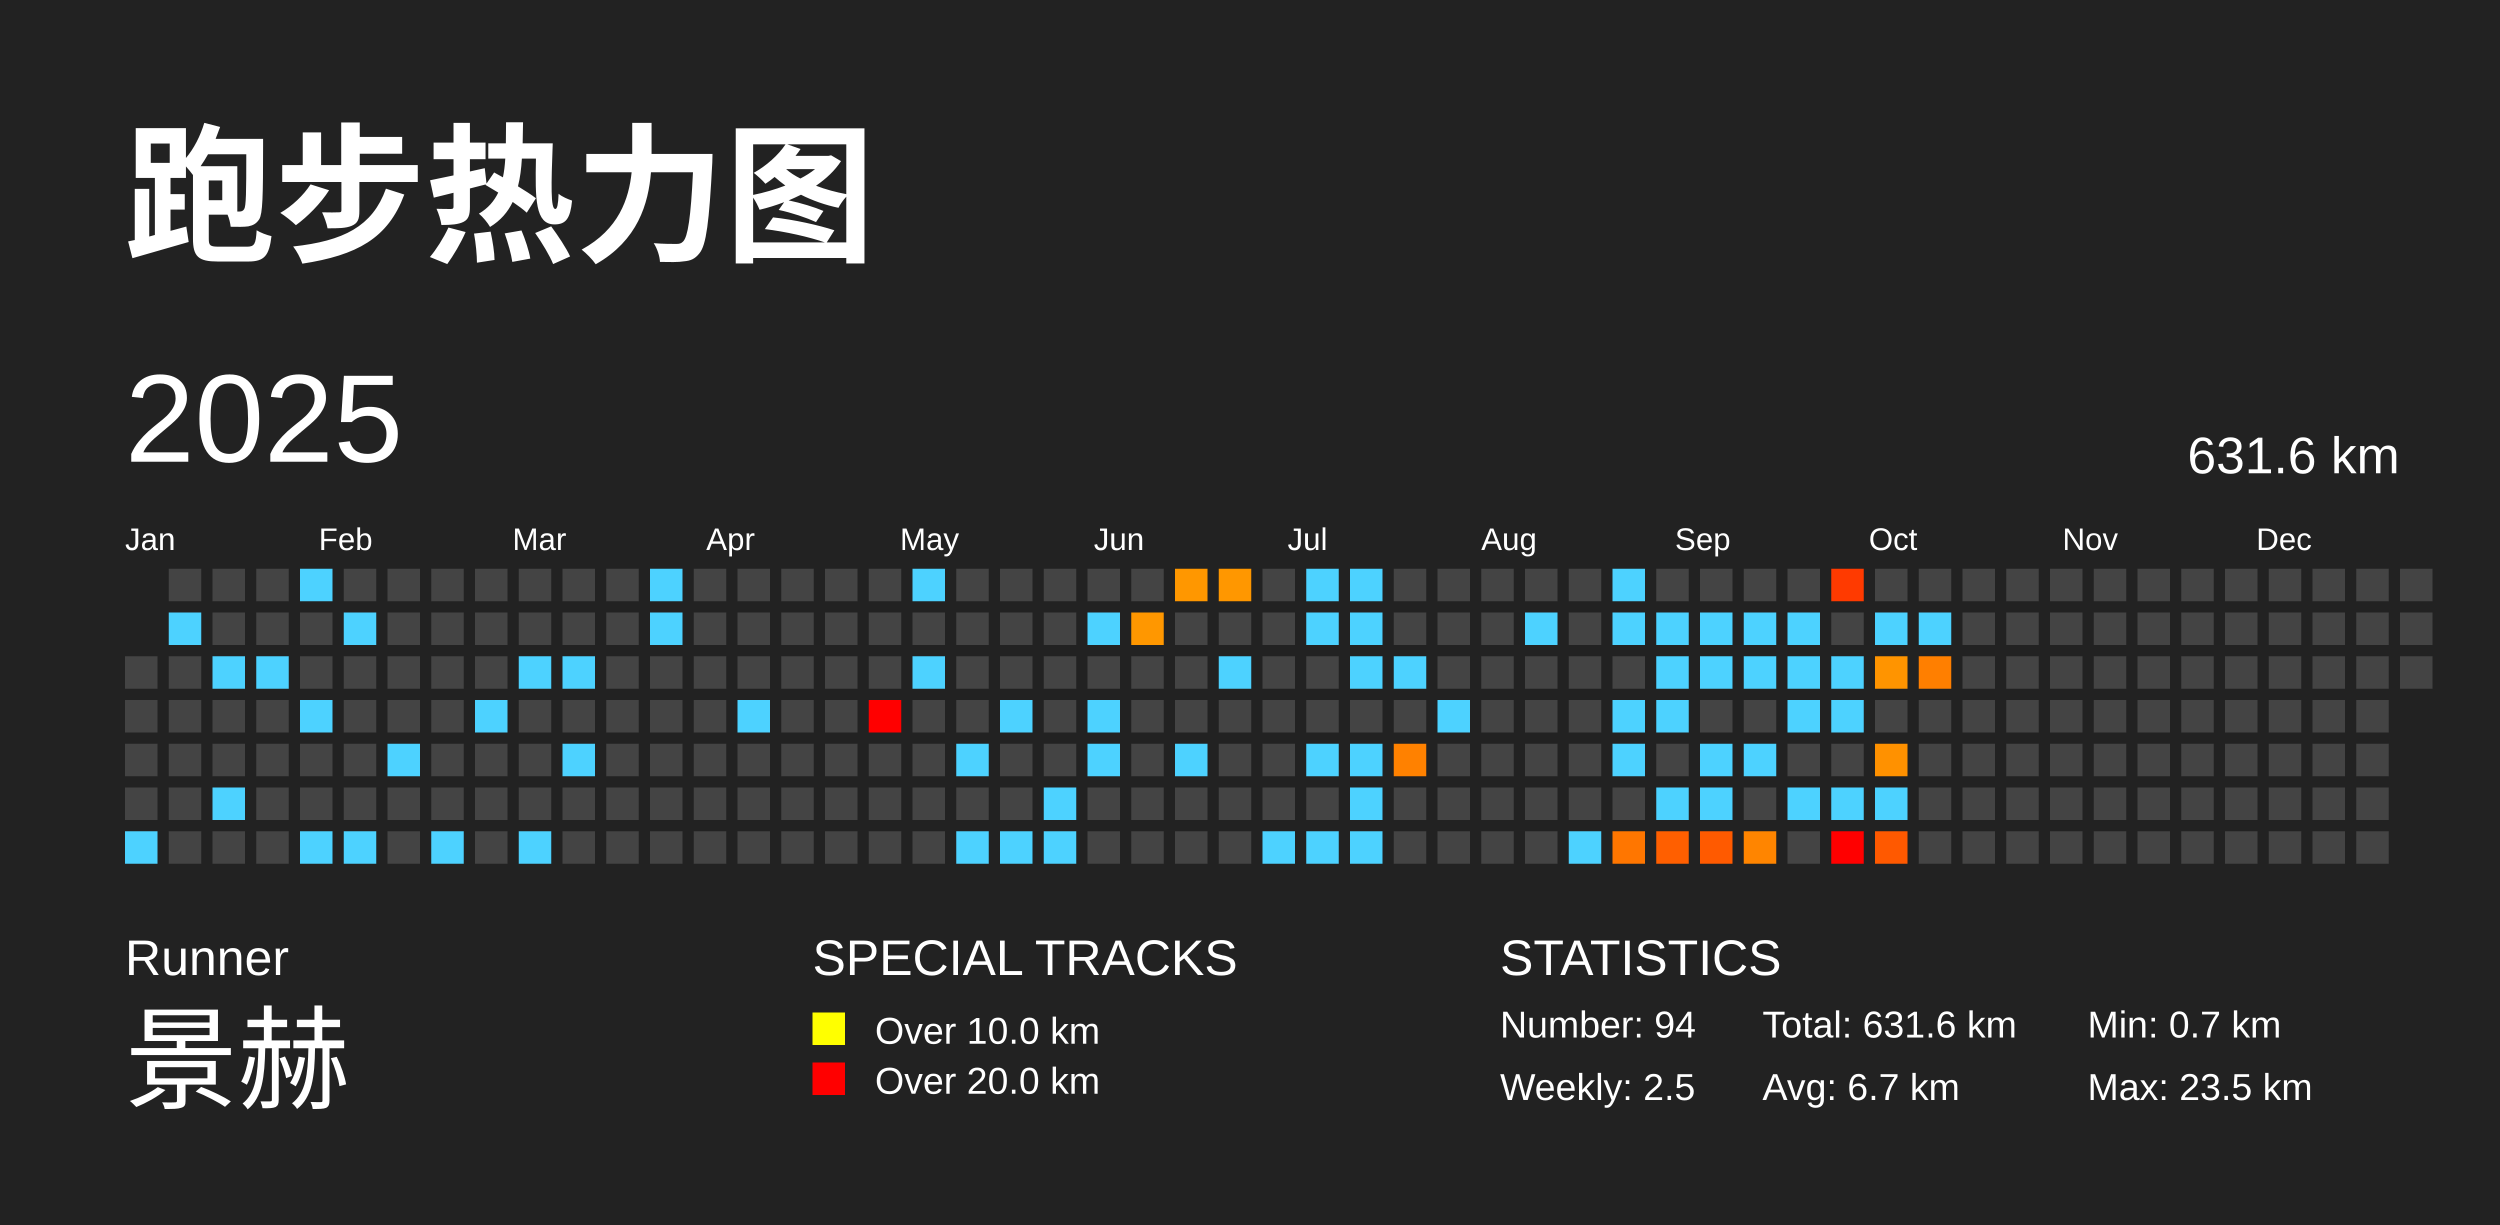
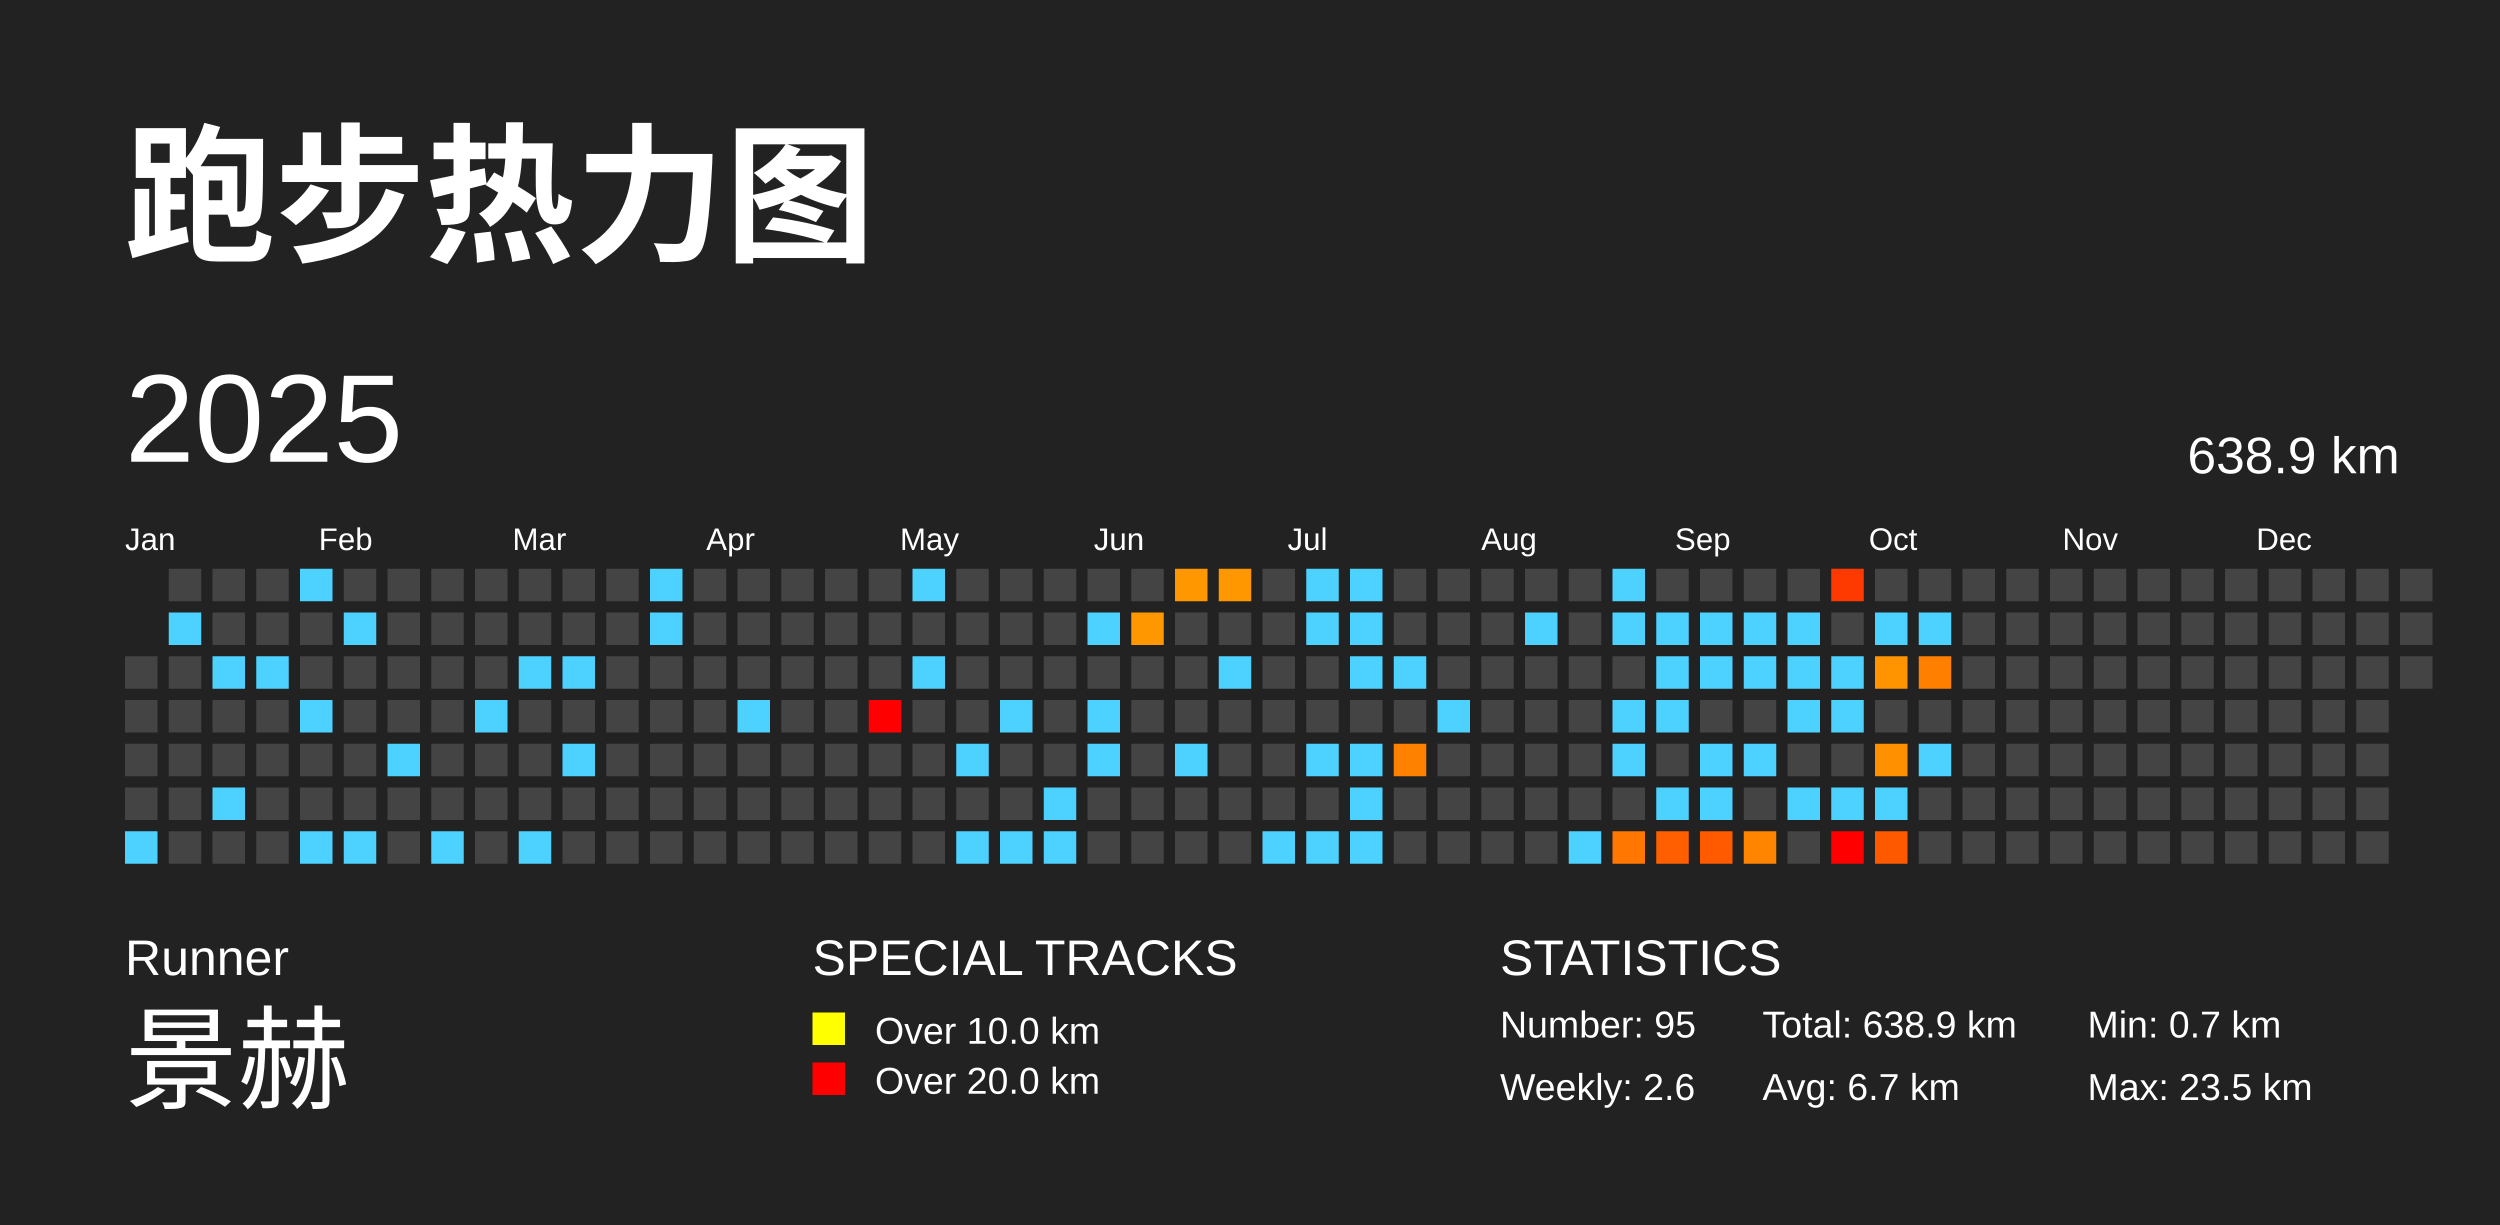
<svg xmlns="http://www.w3.org/2000/svg" baseProfile="full" height="98mm" version="1.1" viewBox="0,0,200,98" width="200mm">
  <defs />
  <rect fill="#222222" height="98" width="200" x="0" y="0" />
  <text fill="#FFFFFF" style="font-size:12px; font-family:Arial; font-weight:bold;" x="10" y="20">跑步热力图</text>
  <text fill="#FFFFFF" style="font-size:4px; font-family:Arial" x="10" y="78">Runner</text>
  <text fill="#FFFFFF" style="font-size:9px; font-family:Arial" x="10" y="88">景赫</text>
  <text fill="#FFFFFF" style="font-size:4px; font-family:Arial" x="65" y="78">SPECIAL TRACKS</text>
  <rect fill="yellow" height="2.6" width="2.6" x="65" y="81" />
  <text fill="#FFFFFF" style="font-size:3px; font-family:Arial" x="70" y="83.5">Over 10.0 km</text>
  <rect fill="red" height="2.6" width="2.6" x="65" y="85" />
  <text fill="#FFFFFF" style="font-size:3px; font-family:Arial" x="70" y="87.5">Over 20.0 km</text>
  <text fill="#FFFFFF" style="font-size:4px; font-family:Arial" x="120" y="78">STATISTICS</text>
-   <text fill="#FFFFFF" style="font-size:3px; font-family:Arial" x="120" y="83">Number: 94</text>
-   <text fill="#FFFFFF" style="font-size:3px; font-family:Arial" x="120" y="88">Weekly: 2.5</text>
-   <text fill="#FFFFFF" style="font-size:3px; font-family:Arial" x="141" y="83">Total: 631.6 km</text>
+   <text fill="#FFFFFF" style="font-size:3px; font-family:Arial" x="120" y="83">Number: 95</text>
+   <text fill="#FFFFFF" style="font-size:3px; font-family:Arial" x="120" y="88">Weekly: 2.6</text>
+   <text fill="#FFFFFF" style="font-size:3px; font-family:Arial" x="141" y="83">Total: 638.9 km</text>
  <text fill="#FFFFFF" style="font-size:3px; font-family:Arial" x="141" y="88">Avg: 6.7 km</text>
  <text fill="#FFFFFF" style="font-size:3px; font-family:Arial" x="167" y="83">Min: 0.7 km</text>
  <text fill="#FFFFFF" style="font-size:3px; font-family:Arial" x="167" y="88">Max: 23.5 km</text>
  <text dominant-baseline="hanging" fill="#FFFFFF" style="font-size:10.0px; font-family:Arial;" x="10" y="30">2025</text>
-   <text dominant-baseline="hanging" fill="#FFFFFF" style="font-size:4.125px; font-family:Arial;" x="175" y="35">631.6 km</text>
+   <text dominant-baseline="hanging" fill="#FFFFFF" style="font-size:4.125px; font-family:Arial;" x="175" y="35">638.9 km</text>
  <text fill="#FFFFFF" style="font-size:2.5px; font-family:Arial" x="10.0" y="44">Jan</text>
  <text fill="#FFFFFF" style="font-size:2.5px; font-family:Arial" x="25.5" y="44">Feb</text>
  <text fill="#FFFFFF" style="font-size:2.5px; font-family:Arial" x="41.0" y="44">Mar</text>
  <text fill="#FFFFFF" style="font-size:2.5px; font-family:Arial" x="56.5" y="44">Apr</text>
  <text fill="#FFFFFF" style="font-size:2.5px; font-family:Arial" x="72.0" y="44">May</text>
  <text fill="#FFFFFF" style="font-size:2.5px; font-family:Arial" x="87.5" y="44">Jun</text>
  <text fill="#FFFFFF" style="font-size:2.5px; font-family:Arial" x="103.0" y="44">Jul</text>
  <text fill="#FFFFFF" style="font-size:2.5px; font-family:Arial" x="118.5" y="44">Aug</text>
  <text fill="#FFFFFF" style="font-size:2.5px; font-family:Arial" x="134.0" y="44">Sep</text>
  <text fill="#FFFFFF" style="font-size:2.5px; font-family:Arial" x="149.5" y="44">Oct</text>
  <text fill="#FFFFFF" style="font-size:2.5px; font-family:Arial" x="165.0" y="44">Nov</text>
  <text fill="#FFFFFF" style="font-size:2.5px; font-family:Arial" x="180.5" y="44">Dec</text>
  <rect fill="#444444" height="2.6" width="2.6" x="10.0" y="52.5" />
  <rect fill="#444444" height="2.6" width="2.6" x="10.0" y="56.0" />
  <rect fill="#444444" height="2.6" width="2.6" x="10.0" y="59.5" />
  <rect fill="#444444" height="2.6" width="2.6" x="10.0" y="63.0" />
  <rect fill="#4dd2ff" height="2.6" width="2.6" x="10.0" y="66.5" />
  <rect fill="#444444" height="2.6" width="2.6" x="13.5" y="45.5" />
  <rect fill="#4dd2ff" height="2.6" width="2.6" x="13.5" y="49.0" />
  <rect fill="#444444" height="2.6" width="2.6" x="13.5" y="52.5" />
  <rect fill="#444444" height="2.6" width="2.6" x="13.5" y="56.0" />
  <rect fill="#444444" height="2.6" width="2.6" x="13.5" y="59.5" />
  <rect fill="#444444" height="2.6" width="2.6" x="13.5" y="63.0" />
  <rect fill="#444444" height="2.6" width="2.6" x="13.5" y="66.5" />
  <rect fill="#444444" height="2.6" width="2.6" x="17.0" y="45.5" />
  <rect fill="#444444" height="2.6" width="2.6" x="17.0" y="49.0" />
  <rect fill="#4dd2ff" height="2.6" width="2.6" x="17.0" y="52.5" />
  <rect fill="#444444" height="2.6" width="2.6" x="17.0" y="56.0" />
  <rect fill="#444444" height="2.6" width="2.6" x="17.0" y="59.5" />
  <rect fill="#4dd2ff" height="2.6" width="2.6" x="17.0" y="63.0" />
  <rect fill="#444444" height="2.6" width="2.6" x="17.0" y="66.5" />
  <rect fill="#444444" height="2.6" width="2.6" x="20.5" y="45.5" />
  <rect fill="#444444" height="2.6" width="2.6" x="20.5" y="49.0" />
  <rect fill="#4dd2ff" height="2.6" width="2.6" x="20.5" y="52.5" />
  <rect fill="#444444" height="2.6" width="2.6" x="20.5" y="56.0" />
  <rect fill="#444444" height="2.6" width="2.6" x="20.5" y="59.5" />
  <rect fill="#444444" height="2.6" width="2.6" x="20.5" y="63.0" />
  <rect fill="#444444" height="2.6" width="2.6" x="20.5" y="66.5" />
  <rect fill="#4dd2ff" height="2.6" width="2.6" x="24.0" y="45.5" />
  <rect fill="#444444" height="2.6" width="2.6" x="24.0" y="49.0" />
  <rect fill="#444444" height="2.6" width="2.6" x="24.0" y="52.5" />
  <rect fill="#4dd2ff" height="2.6" width="2.6" x="24.0" y="56.0" />
  <rect fill="#444444" height="2.6" width="2.6" x="24.0" y="59.5" />
  <rect fill="#444444" height="2.6" width="2.6" x="24.0" y="63.0" />
  <rect fill="#4dd2ff" height="2.6" width="2.6" x="24.0" y="66.5" />
  <rect fill="#444444" height="2.6" width="2.6" x="27.5" y="45.5" />
  <rect fill="#4dd2ff" height="2.6" width="2.6" x="27.5" y="49.0" />
  <rect fill="#444444" height="2.6" width="2.6" x="27.5" y="52.5" />
  <rect fill="#444444" height="2.6" width="2.6" x="27.5" y="56.0" />
  <rect fill="#444444" height="2.6" width="2.6" x="27.5" y="59.5" />
  <rect fill="#444444" height="2.6" width="2.6" x="27.5" y="63.0" />
  <rect fill="#4dd2ff" height="2.6" width="2.6" x="27.5" y="66.5" />
  <rect fill="#444444" height="2.6" width="2.6" x="31.0" y="45.5" />
  <rect fill="#444444" height="2.6" width="2.6" x="31.0" y="49.0" />
  <rect fill="#444444" height="2.6" width="2.6" x="31.0" y="52.5" />
  <rect fill="#444444" height="2.6" width="2.6" x="31.0" y="56.0" />
  <rect fill="#4dd2ff" height="2.6" width="2.6" x="31.0" y="59.5" />
  <rect fill="#444444" height="2.6" width="2.6" x="31.0" y="63.0" />
  <rect fill="#444444" height="2.6" width="2.6" x="31.0" y="66.5" />
  <rect fill="#444444" height="2.6" width="2.6" x="34.5" y="45.5" />
  <rect fill="#444444" height="2.6" width="2.6" x="34.5" y="49.0" />
  <rect fill="#444444" height="2.6" width="2.6" x="34.5" y="52.5" />
  <rect fill="#444444" height="2.6" width="2.6" x="34.5" y="56.0" />
  <rect fill="#444444" height="2.6" width="2.6" x="34.5" y="59.5" />
  <rect fill="#444444" height="2.6" width="2.6" x="34.5" y="63.0" />
  <rect fill="#4dd2ff" height="2.6" width="2.6" x="34.5" y="66.5" />
  <rect fill="#444444" height="2.6" width="2.6" x="38.0" y="45.5" />
  <rect fill="#444444" height="2.6" width="2.6" x="38.0" y="49.0" />
  <rect fill="#444444" height="2.6" width="2.6" x="38.0" y="52.5" />
  <rect fill="#4dd2ff" height="2.6" width="2.6" x="38.0" y="56.0" />
  <rect fill="#444444" height="2.6" width="2.6" x="38.0" y="59.5" />
  <rect fill="#444444" height="2.6" width="2.6" x="38.0" y="63.0" />
  <rect fill="#444444" height="2.6" width="2.6" x="38.0" y="66.5" />
  <rect fill="#444444" height="2.6" width="2.6" x="41.5" y="45.5" />
  <rect fill="#444444" height="2.6" width="2.6" x="41.5" y="49.0" />
  <rect fill="#4dd2ff" height="2.6" width="2.6" x="41.5" y="52.5" />
  <rect fill="#444444" height="2.6" width="2.6" x="41.5" y="56.0" />
  <rect fill="#444444" height="2.6" width="2.6" x="41.5" y="59.5" />
  <rect fill="#444444" height="2.6" width="2.6" x="41.5" y="63.0" />
  <rect fill="#4dd2ff" height="2.6" width="2.6" x="41.5" y="66.5" />
  <rect fill="#444444" height="2.6" width="2.6" x="45.0" y="45.5" />
  <rect fill="#444444" height="2.6" width="2.6" x="45.0" y="49.0" />
  <rect fill="#4dd2ff" height="2.6" width="2.6" x="45.0" y="52.5" />
  <rect fill="#444444" height="2.6" width="2.6" x="45.0" y="56.0" />
  <rect fill="#4dd2ff" height="2.6" width="2.6" x="45.0" y="59.5" />
  <rect fill="#444444" height="2.6" width="2.6" x="45.0" y="63.0" />
  <rect fill="#444444" height="2.6" width="2.6" x="45.0" y="66.5" />
  <rect fill="#444444" height="2.6" width="2.6" x="48.5" y="45.5" />
  <rect fill="#444444" height="2.6" width="2.6" x="48.5" y="49.0" />
  <rect fill="#444444" height="2.6" width="2.6" x="48.5" y="52.5" />
  <rect fill="#444444" height="2.6" width="2.6" x="48.5" y="56.0" />
  <rect fill="#444444" height="2.6" width="2.6" x="48.5" y="59.5" />
  <rect fill="#444444" height="2.6" width="2.6" x="48.5" y="63.0" />
  <rect fill="#444444" height="2.6" width="2.6" x="48.5" y="66.5" />
  <rect fill="#4dd2ff" height="2.6" width="2.6" x="52.0" y="45.5" />
  <rect fill="#4dd2ff" height="2.6" width="2.6" x="52.0" y="49.0" />
  <rect fill="#444444" height="2.6" width="2.6" x="52.0" y="52.5" />
  <rect fill="#444444" height="2.6" width="2.6" x="52.0" y="56.0" />
  <rect fill="#444444" height="2.6" width="2.6" x="52.0" y="59.5" />
  <rect fill="#444444" height="2.6" width="2.6" x="52.0" y="63.0" />
  <rect fill="#444444" height="2.6" width="2.6" x="52.0" y="66.5" />
  <rect fill="#444444" height="2.6" width="2.6" x="55.5" y="45.5" />
  <rect fill="#444444" height="2.6" width="2.6" x="55.5" y="49.0" />
  <rect fill="#444444" height="2.6" width="2.6" x="55.5" y="52.5" />
  <rect fill="#444444" height="2.6" width="2.6" x="55.5" y="56.0" />
  <rect fill="#444444" height="2.6" width="2.6" x="55.5" y="59.5" />
  <rect fill="#444444" height="2.6" width="2.6" x="55.5" y="63.0" />
  <rect fill="#444444" height="2.6" width="2.6" x="55.5" y="66.5" />
  <rect fill="#444444" height="2.6" width="2.6" x="59.0" y="45.5" />
  <rect fill="#444444" height="2.6" width="2.6" x="59.0" y="49.0" />
  <rect fill="#444444" height="2.6" width="2.6" x="59.0" y="52.5" />
  <rect fill="#4dd2ff" height="2.6" width="2.6" x="59.0" y="56.0" />
  <rect fill="#444444" height="2.6" width="2.6" x="59.0" y="59.5" />
  <rect fill="#444444" height="2.6" width="2.6" x="59.0" y="63.0" />
  <rect fill="#444444" height="2.6" width="2.6" x="59.0" y="66.5" />
  <rect fill="#444444" height="2.6" width="2.6" x="62.5" y="45.5" />
  <rect fill="#444444" height="2.6" width="2.6" x="62.5" y="49.0" />
  <rect fill="#444444" height="2.6" width="2.6" x="62.5" y="52.5" />
  <rect fill="#444444" height="2.6" width="2.6" x="62.5" y="56.0" />
  <rect fill="#444444" height="2.6" width="2.6" x="62.5" y="59.5" />
  <rect fill="#444444" height="2.6" width="2.6" x="62.5" y="63.0" />
  <rect fill="#444444" height="2.6" width="2.6" x="62.5" y="66.5" />
  <rect fill="#444444" height="2.6" width="2.6" x="66.0" y="45.5" />
  <rect fill="#444444" height="2.6" width="2.6" x="66.0" y="49.0" />
  <rect fill="#444444" height="2.6" width="2.6" x="66.0" y="52.5" />
  <rect fill="#444444" height="2.6" width="2.6" x="66.0" y="56.0" />
  <rect fill="#444444" height="2.6" width="2.6" x="66.0" y="59.5" />
  <rect fill="#444444" height="2.6" width="2.6" x="66.0" y="63.0" />
  <rect fill="#444444" height="2.6" width="2.6" x="66.0" y="66.5" />
  <rect fill="#444444" height="2.6" width="2.6" x="69.5" y="45.5" />
  <rect fill="#444444" height="2.6" width="2.6" x="69.5" y="49.0" />
  <rect fill="#444444" height="2.6" width="2.6" x="69.5" y="52.5" />
  <rect fill="red" height="2.6" width="2.6" x="69.5" y="56.0" />
  <rect fill="#444444" height="2.6" width="2.6" x="69.5" y="59.5" />
  <rect fill="#444444" height="2.6" width="2.6" x="69.5" y="63.0" />
  <rect fill="#444444" height="2.6" width="2.6" x="69.5" y="66.5" />
  <rect fill="#4dd2ff" height="2.6" width="2.6" x="73.0" y="45.5" />
  <rect fill="#444444" height="2.6" width="2.6" x="73.0" y="49.0" />
  <rect fill="#4dd2ff" height="2.6" width="2.6" x="73.0" y="52.5" />
  <rect fill="#444444" height="2.6" width="2.6" x="73.0" y="56.0" />
  <rect fill="#444444" height="2.6" width="2.6" x="73.0" y="59.5" />
  <rect fill="#444444" height="2.6" width="2.6" x="73.0" y="63.0" />
  <rect fill="#444444" height="2.6" width="2.6" x="73.0" y="66.5" />
  <rect fill="#444444" height="2.6" width="2.6" x="76.5" y="45.5" />
  <rect fill="#444444" height="2.6" width="2.6" x="76.5" y="49.0" />
  <rect fill="#444444" height="2.6" width="2.6" x="76.5" y="52.5" />
  <rect fill="#444444" height="2.6" width="2.6" x="76.5" y="56.0" />
  <rect fill="#4dd2ff" height="2.6" width="2.6" x="76.5" y="59.5" />
  <rect fill="#444444" height="2.6" width="2.6" x="76.5" y="63.0" />
  <rect fill="#4dd2ff" height="2.6" width="2.6" x="76.5" y="66.5" />
  <rect fill="#444444" height="2.6" width="2.6" x="80.0" y="45.5" />
  <rect fill="#444444" height="2.6" width="2.6" x="80.0" y="49.0" />
  <rect fill="#444444" height="2.6" width="2.6" x="80.0" y="52.5" />
  <rect fill="#4dd2ff" height="2.6" width="2.6" x="80.0" y="56.0" />
  <rect fill="#444444" height="2.6" width="2.6" x="80.0" y="59.5" />
  <rect fill="#444444" height="2.6" width="2.6" x="80.0" y="63.0" />
  <rect fill="#4dd2ff" height="2.6" width="2.6" x="80.0" y="66.5" />
  <rect fill="#444444" height="2.6" width="2.6" x="83.5" y="45.5" />
  <rect fill="#444444" height="2.6" width="2.6" x="83.5" y="49.0" />
  <rect fill="#444444" height="2.6" width="2.6" x="83.5" y="52.5" />
  <rect fill="#444444" height="2.6" width="2.6" x="83.5" y="56.0" />
  <rect fill="#444444" height="2.6" width="2.6" x="83.5" y="59.5" />
  <rect fill="#4dd2ff" height="2.6" width="2.6" x="83.5" y="63.0" />
  <rect fill="#4dd2ff" height="2.6" width="2.6" x="83.5" y="66.5" />
  <rect fill="#444444" height="2.6" width="2.6" x="87.0" y="45.5" />
  <rect fill="#4dd2ff" height="2.6" width="2.6" x="87.0" y="49.0" />
  <rect fill="#444444" height="2.6" width="2.6" x="87.0" y="52.5" />
  <rect fill="#4dd2ff" height="2.6" width="2.6" x="87.0" y="56.0" />
  <rect fill="#4dd2ff" height="2.6" width="2.6" x="87.0" y="59.5" />
  <rect fill="#444444" height="2.6" width="2.6" x="87.0" y="63.0" />
  <rect fill="#444444" height="2.6" width="2.6" x="87.0" y="66.5" />
  <rect fill="#444444" height="2.6" width="2.6" x="90.5" y="45.5" />
  <rect fill="#ff9700" height="2.6" width="2.6" x="90.5" y="49.0" />
  <rect fill="#444444" height="2.6" width="2.6" x="90.5" y="52.5" />
  <rect fill="#444444" height="2.6" width="2.6" x="90.5" y="56.0" />
  <rect fill="#444444" height="2.6" width="2.6" x="90.5" y="59.5" />
  <rect fill="#444444" height="2.6" width="2.6" x="90.5" y="63.0" />
  <rect fill="#444444" height="2.6" width="2.6" x="90.5" y="66.5" />
  <rect fill="#ff9700" height="2.6" width="2.6" x="94.0" y="45.5" />
  <rect fill="#444444" height="2.6" width="2.6" x="94.0" y="49.0" />
  <rect fill="#444444" height="2.6" width="2.6" x="94.0" y="52.5" />
  <rect fill="#444444" height="2.6" width="2.6" x="94.0" y="56.0" />
  <rect fill="#4dd2ff" height="2.6" width="2.6" x="94.0" y="59.5" />
  <rect fill="#444444" height="2.6" width="2.6" x="94.0" y="63.0" />
  <rect fill="#444444" height="2.6" width="2.6" x="94.0" y="66.5" />
  <rect fill="#ff9700" height="2.6" width="2.6" x="97.5" y="45.5" />
  <rect fill="#444444" height="2.6" width="2.6" x="97.5" y="49.0" />
  <rect fill="#4dd2ff" height="2.6" width="2.6" x="97.5" y="52.5" />
  <rect fill="#444444" height="2.6" width="2.6" x="97.5" y="56.0" />
  <rect fill="#444444" height="2.6" width="2.6" x="97.5" y="59.5" />
  <rect fill="#444444" height="2.6" width="2.6" x="97.5" y="63.0" />
  <rect fill="#444444" height="2.6" width="2.6" x="97.5" y="66.5" />
  <rect fill="#444444" height="2.6" width="2.6" x="101.0" y="45.5" />
  <rect fill="#444444" height="2.6" width="2.6" x="101.0" y="49.0" />
  <rect fill="#444444" height="2.6" width="2.6" x="101.0" y="52.5" />
  <rect fill="#444444" height="2.6" width="2.6" x="101.0" y="56.0" />
  <rect fill="#444444" height="2.6" width="2.6" x="101.0" y="59.5" />
  <rect fill="#444444" height="2.6" width="2.6" x="101.0" y="63.0" />
  <rect fill="#4dd2ff" height="2.6" width="2.6" x="101.0" y="66.5" />
  <rect fill="#4dd2ff" height="2.6" width="2.6" x="104.5" y="45.5" />
  <rect fill="#4dd2ff" height="2.6" width="2.6" x="104.5" y="49.0" />
  <rect fill="#444444" height="2.6" width="2.6" x="104.5" y="52.5" />
  <rect fill="#444444" height="2.6" width="2.6" x="104.5" y="56.0" />
  <rect fill="#4dd2ff" height="2.6" width="2.6" x="104.5" y="59.5" />
  <rect fill="#444444" height="2.6" width="2.6" x="104.5" y="63.0" />
  <rect fill="#4dd2ff" height="2.6" width="2.6" x="104.5" y="66.5" />
  <rect fill="#4dd2ff" height="2.6" width="2.6" x="108.0" y="45.5" />
  <rect fill="#4dd2ff" height="2.6" width="2.6" x="108.0" y="49.0" />
  <rect fill="#4dd2ff" height="2.6" width="2.6" x="108.0" y="52.5" />
  <rect fill="#444444" height="2.6" width="2.6" x="108.0" y="56.0" />
  <rect fill="#4dd2ff" height="2.6" width="2.6" x="108.0" y="59.5" />
  <rect fill="#4dd2ff" height="2.6" width="2.6" x="108.0" y="63.0" />
  <rect fill="#4dd2ff" height="2.6" width="2.6" x="108.0" y="66.5" />
  <rect fill="#444444" height="2.6" width="2.6" x="111.5" y="45.5" />
  <rect fill="#444444" height="2.6" width="2.6" x="111.5" y="49.0" />
  <rect fill="#4dd2ff" height="2.6" width="2.6" x="111.5" y="52.5" />
  <rect fill="#444444" height="2.6" width="2.6" x="111.5" y="56.0" />
  <rect fill="#ff8100" height="2.6" width="2.6" x="111.5" y="59.5" />
  <rect fill="#444444" height="2.6" width="2.6" x="111.5" y="63.0" />
  <rect fill="#444444" height="2.6" width="2.6" x="111.5" y="66.5" />
  <rect fill="#444444" height="2.6" width="2.6" x="115.0" y="45.5" />
  <rect fill="#444444" height="2.6" width="2.6" x="115.0" y="49.0" />
  <rect fill="#444444" height="2.6" width="2.6" x="115.0" y="52.5" />
  <rect fill="#4dd2ff" height="2.6" width="2.6" x="115.0" y="56.0" />
  <rect fill="#444444" height="2.6" width="2.6" x="115.0" y="59.5" />
  <rect fill="#444444" height="2.6" width="2.6" x="115.0" y="63.0" />
  <rect fill="#444444" height="2.6" width="2.6" x="115.0" y="66.5" />
  <rect fill="#444444" height="2.6" width="2.6" x="118.5" y="45.5" />
  <rect fill="#444444" height="2.6" width="2.6" x="118.5" y="49.0" />
  <rect fill="#444444" height="2.6" width="2.6" x="118.5" y="52.5" />
  <rect fill="#444444" height="2.6" width="2.6" x="118.5" y="56.0" />
  <rect fill="#444444" height="2.6" width="2.6" x="118.5" y="59.5" />
  <rect fill="#444444" height="2.6" width="2.6" x="118.5" y="63.0" />
  <rect fill="#444444" height="2.6" width="2.6" x="118.5" y="66.5" />
  <rect fill="#444444" height="2.6" width="2.6" x="122.0" y="45.5" />
  <rect fill="#4dd2ff" height="2.6" width="2.6" x="122.0" y="49.0" />
  <rect fill="#444444" height="2.6" width="2.6" x="122.0" y="52.5" />
  <rect fill="#444444" height="2.6" width="2.6" x="122.0" y="56.0" />
  <rect fill="#444444" height="2.6" width="2.6" x="122.0" y="59.5" />
  <rect fill="#444444" height="2.6" width="2.6" x="122.0" y="63.0" />
  <rect fill="#444444" height="2.6" width="2.6" x="122.0" y="66.5" />
  <rect fill="#444444" height="2.6" width="2.6" x="125.5" y="45.5" />
  <rect fill="#444444" height="2.6" width="2.6" x="125.5" y="49.0" />
  <rect fill="#444444" height="2.6" width="2.6" x="125.5" y="52.5" />
  <rect fill="#444444" height="2.6" width="2.6" x="125.5" y="56.0" />
  <rect fill="#444444" height="2.6" width="2.6" x="125.5" y="59.5" />
  <rect fill="#444444" height="2.6" width="2.6" x="125.5" y="63.0" />
  <rect fill="#4dd2ff" height="2.6" width="2.6" x="125.5" y="66.5" />
  <rect fill="#4dd2ff" height="2.6" width="2.6" x="129.0" y="45.5" />
  <rect fill="#4dd2ff" height="2.6" width="2.6" x="129.0" y="49.0" />
  <rect fill="#444444" height="2.6" width="2.6" x="129.0" y="52.5" />
  <rect fill="#4dd2ff" height="2.6" width="2.6" x="129.0" y="56.0" />
  <rect fill="#4dd2ff" height="2.6" width="2.6" x="129.0" y="59.5" />
  <rect fill="#444444" height="2.6" width="2.6" x="129.0" y="63.0" />
  <rect fill="#ff7600" height="2.6" width="2.6" x="129.0" y="66.5" />
  <rect fill="#444444" height="2.6" width="2.6" x="132.5" y="45.5" />
  <rect fill="#4dd2ff" height="2.6" width="2.6" x="132.5" y="49.0" />
  <rect fill="#4dd2ff" height="2.6" width="2.6" x="132.5" y="52.5" />
  <rect fill="#4dd2ff" height="2.6" width="2.6" x="132.5" y="56.0" />
  <rect fill="#444444" height="2.6" width="2.6" x="132.5" y="59.5" />
  <rect fill="#4dd2ff" height="2.6" width="2.6" x="132.5" y="63.0" />
  <rect fill="#ff5f00" height="2.6" width="2.6" x="132.5" y="66.5" />
  <rect fill="#444444" height="2.6" width="2.6" x="136.0" y="45.5" />
  <rect fill="#4dd2ff" height="2.6" width="2.6" x="136.0" y="49.0" />
  <rect fill="#4dd2ff" height="2.6" width="2.6" x="136.0" y="52.5" />
  <rect fill="#444444" height="2.6" width="2.6" x="136.0" y="56.0" />
  <rect fill="#4dd2ff" height="2.6" width="2.6" x="136.0" y="59.5" />
  <rect fill="#4dd2ff" height="2.6" width="2.6" x="136.0" y="63.0" />
  <rect fill="#ff5a00" height="2.6" width="2.6" x="136.0" y="66.5" />
  <rect fill="#444444" height="2.6" width="2.6" x="139.5" y="45.5" />
  <rect fill="#4dd2ff" height="2.6" width="2.6" x="139.5" y="49.0" />
  <rect fill="#4dd2ff" height="2.6" width="2.6" x="139.5" y="52.5" />
  <rect fill="#444444" height="2.6" width="2.6" x="139.5" y="56.0" />
  <rect fill="#4dd2ff" height="2.6" width="2.6" x="139.5" y="59.5" />
  <rect fill="#444444" height="2.6" width="2.6" x="139.5" y="63.0" />
  <rect fill="#ff8500" height="2.6" width="2.6" x="139.5" y="66.5" />
  <rect fill="#444444" height="2.6" width="2.6" x="143.0" y="45.5" />
  <rect fill="#4dd2ff" height="2.6" width="2.6" x="143.0" y="49.0" />
  <rect fill="#4dd2ff" height="2.6" width="2.6" x="143.0" y="52.5" />
  <rect fill="#4dd2ff" height="2.6" width="2.6" x="143.0" y="56.0" />
  <rect fill="#444444" height="2.6" width="2.6" x="143.0" y="59.5" />
  <rect fill="#4dd2ff" height="2.6" width="2.6" x="143.0" y="63.0" />
  <rect fill="#444444" height="2.6" width="2.6" x="143.0" y="66.5" />
  <rect fill="#ff3a00" height="2.6" width="2.6" x="146.5" y="45.5" />
  <rect fill="#444444" height="2.6" width="2.6" x="146.5" y="49.0" />
  <rect fill="#4dd2ff" height="2.6" width="2.6" x="146.5" y="52.5" />
  <rect fill="#4dd2ff" height="2.6" width="2.6" x="146.5" y="56.0" />
  <rect fill="#444444" height="2.6" width="2.6" x="146.5" y="59.5" />
  <rect fill="#4dd2ff" height="2.6" width="2.6" x="146.5" y="63.0" />
  <rect fill="red" height="2.6" width="2.6" x="146.5" y="66.5" />
  <rect fill="#444444" height="2.6" width="2.6" x="150.0" y="45.5" />
  <rect fill="#4dd2ff" height="2.6" width="2.6" x="150.0" y="49.0" />
  <rect fill="#ff9400" height="2.6" width="2.6" x="150.0" y="52.5" />
  <rect fill="#444444" height="2.6" width="2.6" x="150.0" y="56.0" />
  <rect fill="#ff9100" height="2.6" width="2.6" x="150.0" y="59.5" />
  <rect fill="#4dd2ff" height="2.6" width="2.6" x="150.0" y="63.0" />
  <rect fill="#ff5900" height="2.6" width="2.6" x="150.0" y="66.5" />
  <rect fill="#444444" height="2.6" width="2.6" x="153.5" y="45.5" />
  <rect fill="#4dd2ff" height="2.6" width="2.6" x="153.5" y="49.0" />
  <rect fill="#ff7f00" height="2.6" width="2.6" x="153.5" y="52.5" />
  <rect fill="#444444" height="2.6" width="2.6" x="153.5" y="56.0" />
-   <rect fill="#444444" height="2.6" width="2.6" x="153.5" y="59.5" />
+   <rect fill="#4dd2ff" height="2.6" width="2.6" x="153.5" y="59.5" />
  <rect fill="#444444" height="2.6" width="2.6" x="153.5" y="63.0" />
  <rect fill="#444444" height="2.6" width="2.6" x="153.5" y="66.5" />
  <rect fill="#444444" height="2.6" width="2.6" x="157.0" y="45.5" />
  <rect fill="#444444" height="2.6" width="2.6" x="157.0" y="49.0" />
  <rect fill="#444444" height="2.6" width="2.6" x="157.0" y="52.5" />
  <rect fill="#444444" height="2.6" width="2.6" x="157.0" y="56.0" />
  <rect fill="#444444" height="2.6" width="2.6" x="157.0" y="59.5" />
  <rect fill="#444444" height="2.6" width="2.6" x="157.0" y="63.0" />
  <rect fill="#444444" height="2.6" width="2.6" x="157.0" y="66.5" />
  <rect fill="#444444" height="2.6" width="2.6" x="160.5" y="45.5" />
  <rect fill="#444444" height="2.6" width="2.6" x="160.5" y="49.0" />
  <rect fill="#444444" height="2.6" width="2.6" x="160.5" y="52.5" />
  <rect fill="#444444" height="2.6" width="2.6" x="160.5" y="56.0" />
  <rect fill="#444444" height="2.6" width="2.6" x="160.5" y="59.5" />
  <rect fill="#444444" height="2.6" width="2.6" x="160.5" y="63.0" />
  <rect fill="#444444" height="2.6" width="2.6" x="160.5" y="66.5" />
  <rect fill="#444444" height="2.6" width="2.6" x="164.0" y="45.5" />
  <rect fill="#444444" height="2.6" width="2.6" x="164.0" y="49.0" />
  <rect fill="#444444" height="2.6" width="2.6" x="164.0" y="52.5" />
  <rect fill="#444444" height="2.6" width="2.6" x="164.0" y="56.0" />
  <rect fill="#444444" height="2.6" width="2.6" x="164.0" y="59.5" />
  <rect fill="#444444" height="2.6" width="2.6" x="164.0" y="63.0" />
  <rect fill="#444444" height="2.6" width="2.6" x="164.0" y="66.5" />
  <rect fill="#444444" height="2.6" width="2.6" x="167.5" y="45.5" />
  <rect fill="#444444" height="2.6" width="2.6" x="167.5" y="49.0" />
  <rect fill="#444444" height="2.6" width="2.6" x="167.5" y="52.5" />
  <rect fill="#444444" height="2.6" width="2.6" x="167.5" y="56.0" />
  <rect fill="#444444" height="2.6" width="2.6" x="167.5" y="59.5" />
  <rect fill="#444444" height="2.6" width="2.6" x="167.5" y="63.0" />
  <rect fill="#444444" height="2.6" width="2.6" x="167.5" y="66.5" />
  <rect fill="#444444" height="2.6" width="2.6" x="171.0" y="45.5" />
  <rect fill="#444444" height="2.6" width="2.6" x="171.0" y="49.0" />
  <rect fill="#444444" height="2.6" width="2.6" x="171.0" y="52.5" />
  <rect fill="#444444" height="2.6" width="2.6" x="171.0" y="56.0" />
  <rect fill="#444444" height="2.6" width="2.6" x="171.0" y="59.5" />
  <rect fill="#444444" height="2.6" width="2.6" x="171.0" y="63.0" />
  <rect fill="#444444" height="2.6" width="2.6" x="171.0" y="66.5" />
  <rect fill="#444444" height="2.6" width="2.6" x="174.5" y="45.5" />
  <rect fill="#444444" height="2.6" width="2.6" x="174.5" y="49.0" />
  <rect fill="#444444" height="2.6" width="2.6" x="174.5" y="52.5" />
  <rect fill="#444444" height="2.6" width="2.6" x="174.5" y="56.0" />
  <rect fill="#444444" height="2.6" width="2.6" x="174.5" y="59.5" />
  <rect fill="#444444" height="2.6" width="2.6" x="174.5" y="63.0" />
  <rect fill="#444444" height="2.6" width="2.6" x="174.5" y="66.5" />
  <rect fill="#444444" height="2.6" width="2.6" x="178.0" y="45.5" />
  <rect fill="#444444" height="2.6" width="2.6" x="178.0" y="49.0" />
  <rect fill="#444444" height="2.6" width="2.6" x="178.0" y="52.5" />
  <rect fill="#444444" height="2.6" width="2.6" x="178.0" y="56.0" />
  <rect fill="#444444" height="2.6" width="2.6" x="178.0" y="59.5" />
  <rect fill="#444444" height="2.6" width="2.6" x="178.0" y="63.0" />
  <rect fill="#444444" height="2.6" width="2.6" x="178.0" y="66.5" />
  <rect fill="#444444" height="2.6" width="2.6" x="181.5" y="45.5" />
  <rect fill="#444444" height="2.6" width="2.6" x="181.5" y="49.0" />
  <rect fill="#444444" height="2.6" width="2.6" x="181.5" y="52.5" />
  <rect fill="#444444" height="2.6" width="2.6" x="181.5" y="56.0" />
  <rect fill="#444444" height="2.6" width="2.6" x="181.5" y="59.5" />
  <rect fill="#444444" height="2.6" width="2.6" x="181.5" y="63.0" />
  <rect fill="#444444" height="2.6" width="2.6" x="181.5" y="66.5" />
  <rect fill="#444444" height="2.6" width="2.6" x="185.0" y="45.5" />
  <rect fill="#444444" height="2.6" width="2.6" x="185.0" y="49.0" />
  <rect fill="#444444" height="2.6" width="2.6" x="185.0" y="52.5" />
  <rect fill="#444444" height="2.6" width="2.6" x="185.0" y="56.0" />
  <rect fill="#444444" height="2.6" width="2.6" x="185.0" y="59.5" />
  <rect fill="#444444" height="2.6" width="2.6" x="185.0" y="63.0" />
  <rect fill="#444444" height="2.6" width="2.6" x="185.0" y="66.5" />
  <rect fill="#444444" height="2.6" width="2.6" x="188.5" y="45.5" />
  <rect fill="#444444" height="2.6" width="2.6" x="188.5" y="49.0" />
  <rect fill="#444444" height="2.6" width="2.6" x="188.5" y="52.5" />
  <rect fill="#444444" height="2.6" width="2.6" x="188.5" y="56.0" />
  <rect fill="#444444" height="2.6" width="2.6" x="188.5" y="59.5" />
  <rect fill="#444444" height="2.6" width="2.6" x="188.5" y="63.0" />
  <rect fill="#444444" height="2.6" width="2.6" x="188.5" y="66.5" />
  <rect fill="#444444" height="2.6" width="2.6" x="192.0" y="45.5" />
  <rect fill="#444444" height="2.6" width="2.6" x="192.0" y="49.0" />
  <rect fill="#444444" height="2.6" width="2.6" x="192.0" y="52.5" />
</svg>
